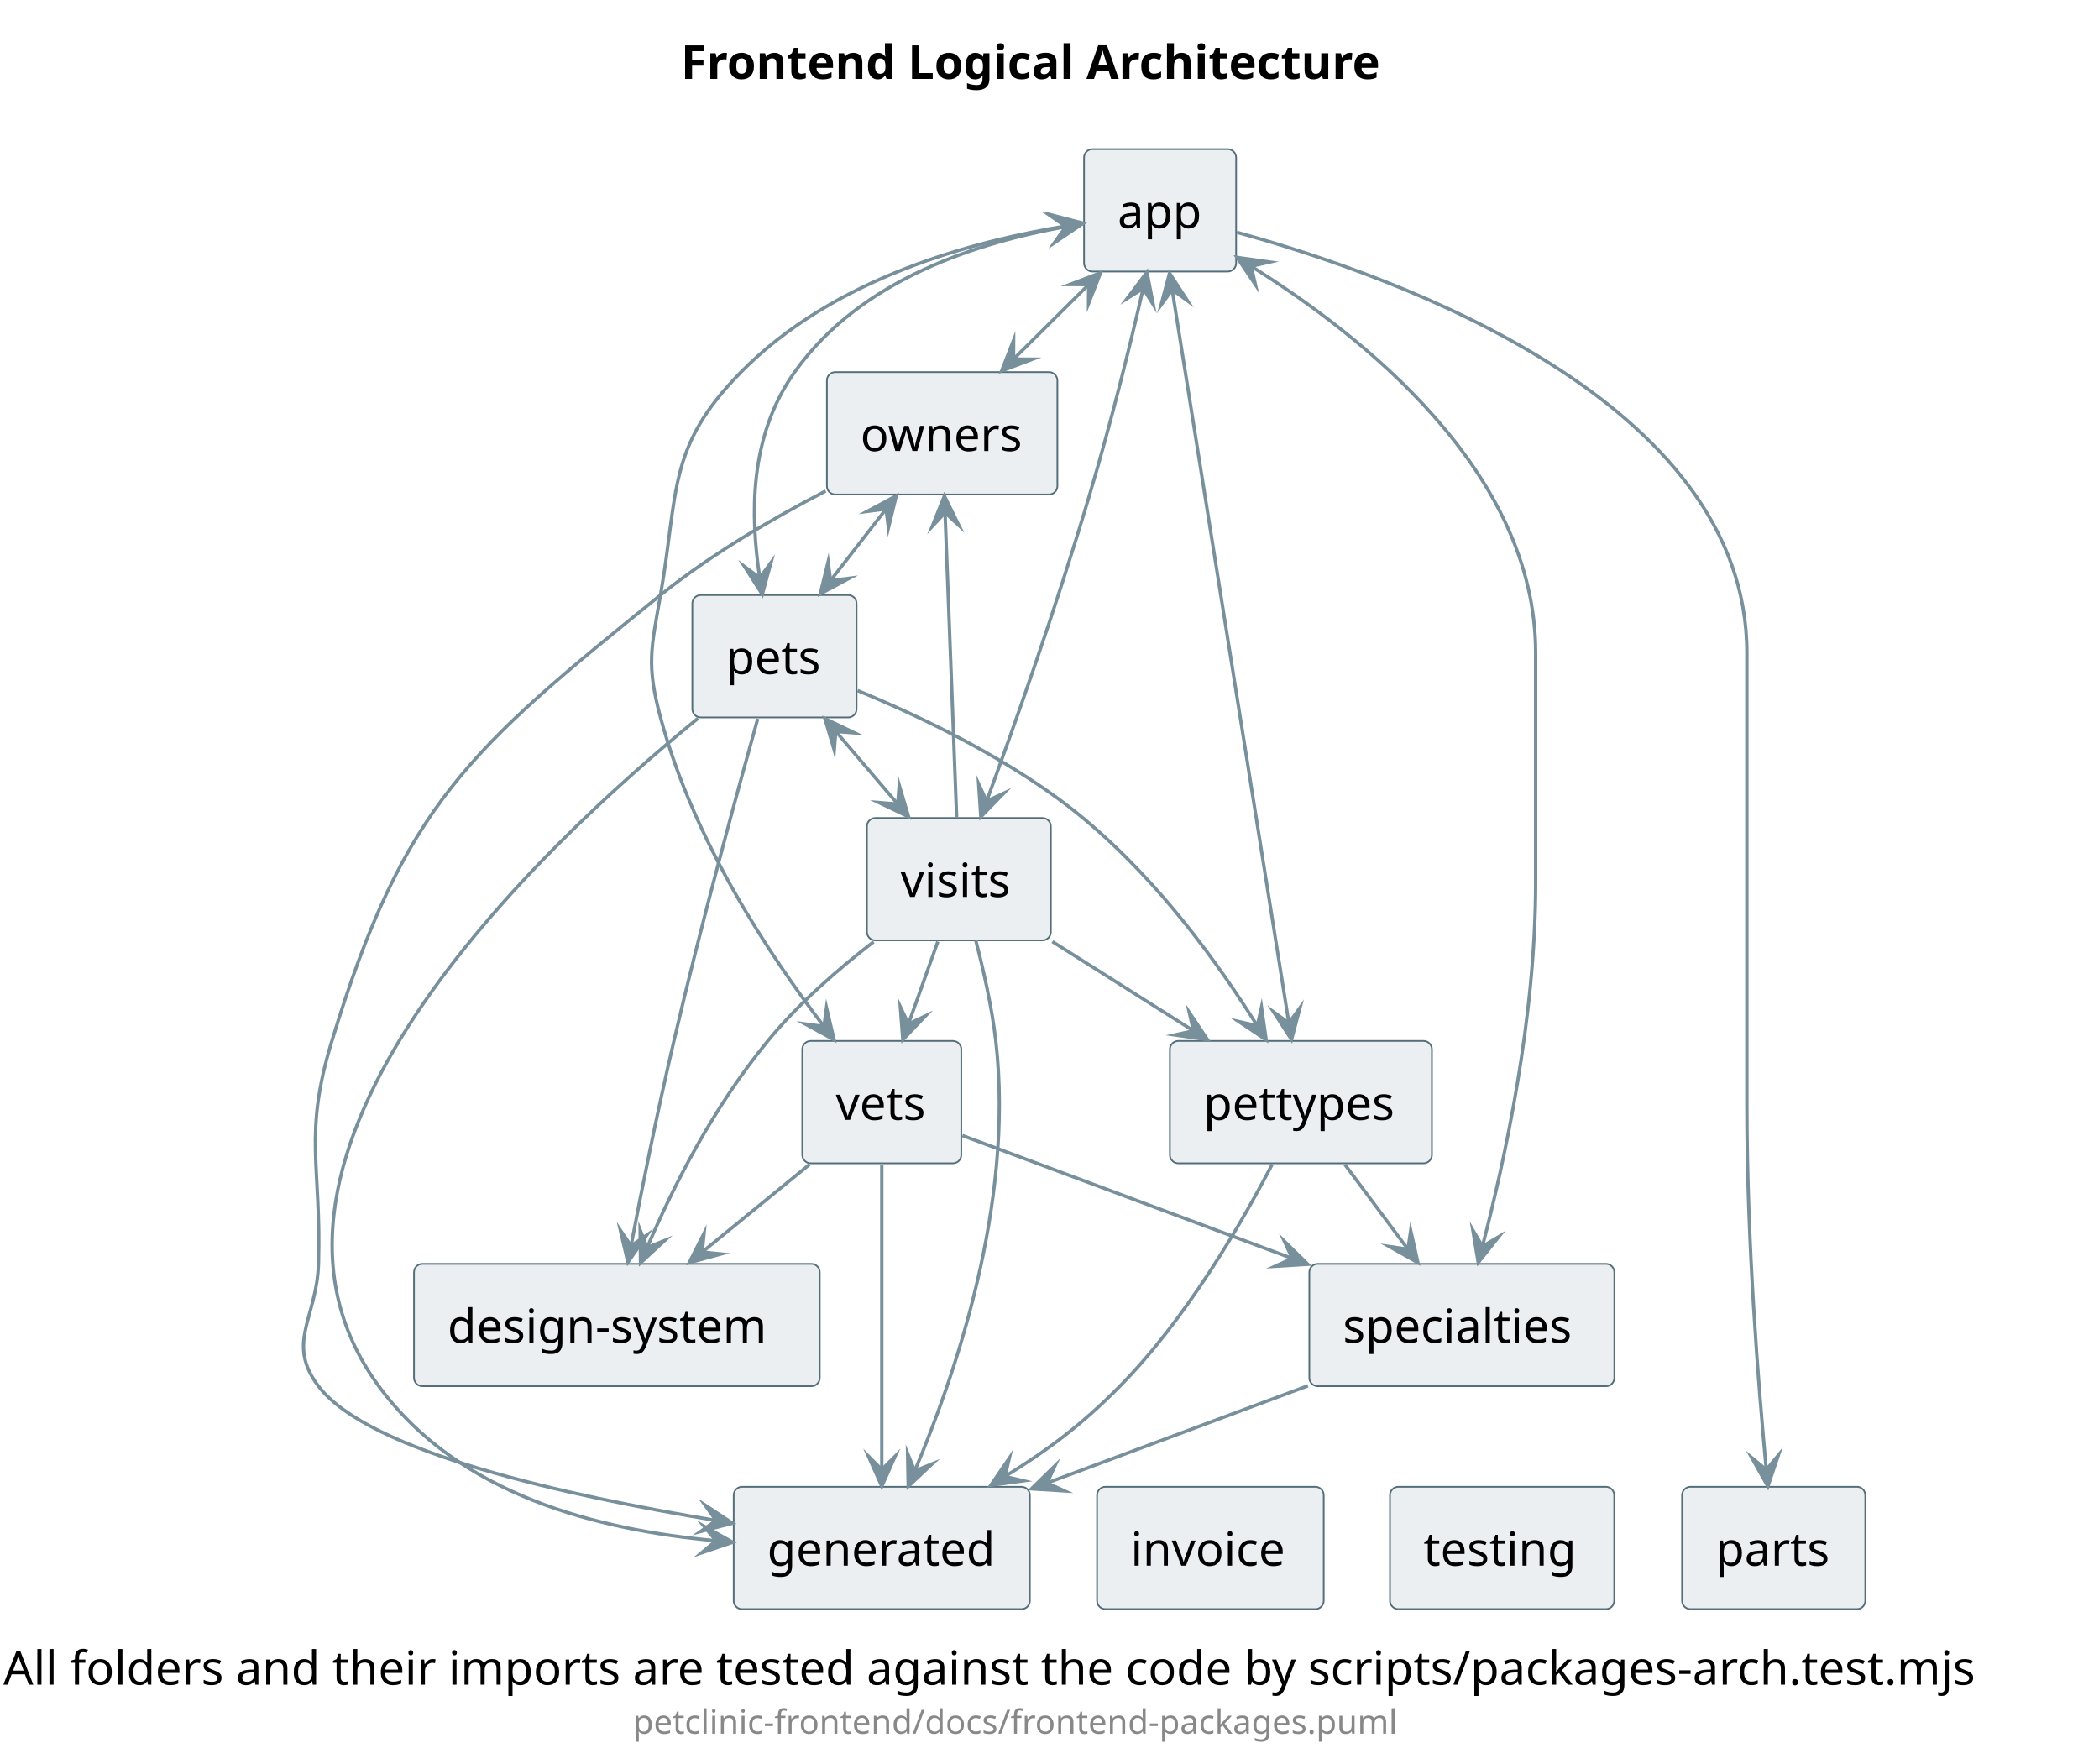
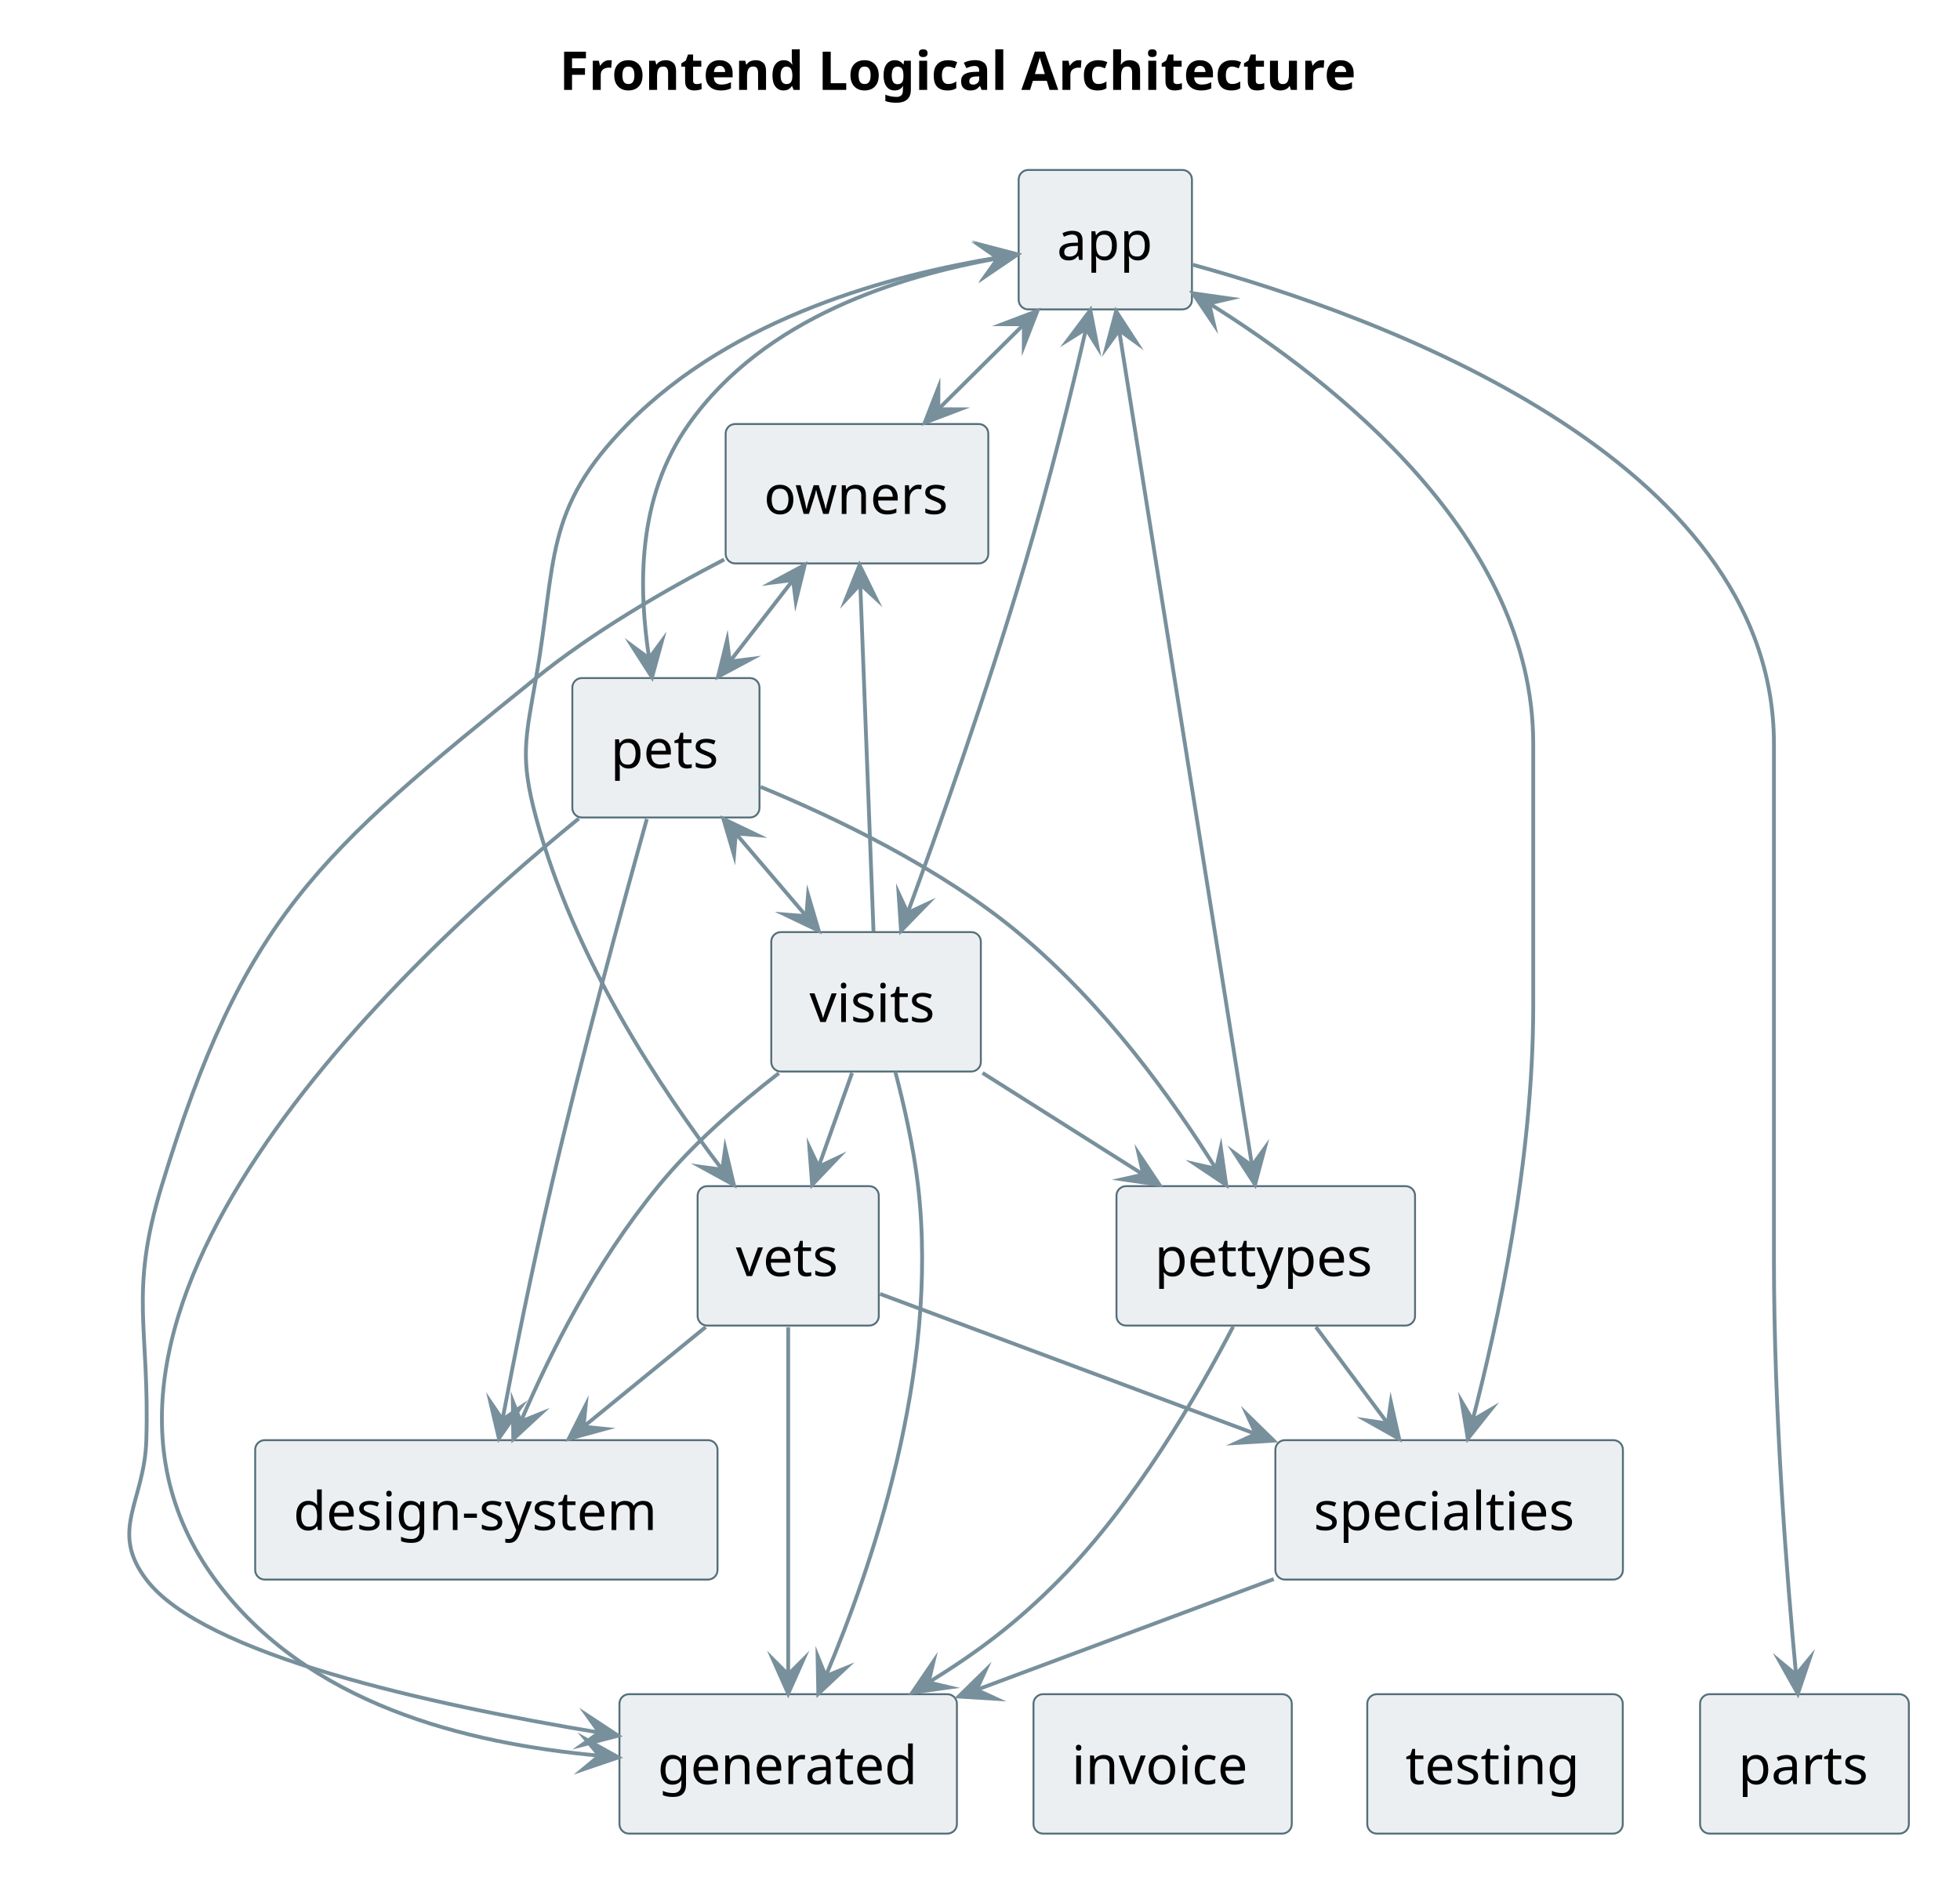
- <svg xmlns="http://www.w3.org/2000/svg" version="1.1" data-diagram-type="DESCRIPTION" style="width:626px;height:526px;background:#FFFFFF;" width="626px" height="526px" viewBox="0 0 626 526" zoomAndPan="magnify" preserveAspectRatio="none" contentStyleType="text/css">
+ <svg xmlns="http://www.w3.org/2000/svg" version="1.1" data-diagram-type="DESCRIPTION" style="width:513px;height:493px;background:#FFFFFF;" width="513px" height="493px" viewBox="0 0 513 493" zoomAndPan="magnify" preserveAspectRatio="none" contentStyleType="text/css">
  <defs />
  <g font-family="sans-serif" lengthAdjust="spacing">
    <g class="title" data-source-line="2">
-       <text x="203.063" y="23.535" fill="#000" font-size="14" textLength="213.855" font-weight="700">Frontend Logical Architecture</text>
+       <text x="146.38" y="23.535" fill="#000" font-size="14" textLength="213.855" font-weight="700">Frontend Logical Architecture</text>
    </g>
-     <g class="entity" data-qualified-name="app" id="ent0001" data-source-line="29">
-       <rect x="323.304" y="44.488" width="45.354" height="36.488" fill="#ECEFF1" style="stroke:#546E7A;stroke-width:0.5;" rx="2.5" ry="2.5" />
-       <text x="333.304" y="68.023" fill="#000" font-size="14" textLength="25.354">app</text>
+     <g class="entity" data-qualified-name="app" id="ent0001" data-source-line="27">
+       <rect x="266.62" y="44.488" width="45.354" height="36.488" fill="#ECEFF1" style="stroke:#546E7A;stroke-width:0.5;" rx="2.5" ry="2.5" />
+       <text x="276.62" y="68.023" fill="#000" font-size="14" textLength="25.354">app</text>
    </g>
-     <g class="entity" data-qualified-name="owners" id="ent0002" data-source-line="30">
-       <rect x="246.614" y="110.978" width="68.74" height="36.488" fill="#ECEFF1" style="stroke:#546E7A;stroke-width:0.5;" rx="2.5" ry="2.5" />
-       <text x="256.614" y="134.513" fill="#000" font-size="14" textLength="48.74">owners</text>
+     <g class="entity" data-qualified-name="owners" id="ent0002" data-source-line="28">
+       <rect x="189.93" y="110.978" width="68.74" height="36.488" fill="#ECEFF1" style="stroke:#546E7A;stroke-width:0.5;" rx="2.5" ry="2.5" />
+       <text x="199.93" y="134.513" fill="#000" font-size="14" textLength="48.74">owners</text>
    </g>
-     <g class="entity" data-qualified-name="vets" id="ent0003" data-source-line="31">
-       <rect x="239.274" y="310.448" width="47.419" height="36.488" fill="#ECEFF1" style="stroke:#546E7A;stroke-width:0.5;" rx="2.5" ry="2.5" />
-       <text x="249.274" y="333.983" fill="#000" font-size="14" textLength="27.419">vets</text>
+     <g class="entity" data-qualified-name="vets" id="ent0003" data-source-line="29">
+       <rect x="182.59" y="310.448" width="47.419" height="36.488" fill="#ECEFF1" style="stroke:#546E7A;stroke-width:0.5;" rx="2.5" ry="2.5" />
+       <text x="192.59" y="333.983" fill="#000" font-size="14" textLength="27.419">vets</text>
    </g>
-     <g class="entity" data-qualified-name="pets" id="ent0004" data-source-line="32">
-       <rect x="206.484" y="177.468" width="48.984" height="36.488" fill="#ECEFF1" style="stroke:#546E7A;stroke-width:0.5;" rx="2.5" ry="2.5" />
-       <text x="216.484" y="201.003" fill="#000" font-size="14" textLength="28.984">pets</text>
+     <g class="entity" data-qualified-name="pets" id="ent0004" data-source-line="30">
+       <rect x="149.8" y="177.468" width="48.984" height="36.488" fill="#ECEFF1" style="stroke:#546E7A;stroke-width:0.5;" rx="2.5" ry="2.5" />
+       <text x="159.8" y="201.003" fill="#000" font-size="14" textLength="28.984">pets</text>
    </g>
-     <g class="entity" data-qualified-name="visits" id="ent0005" data-source-line="33">
-       <rect x="258.554" y="243.958" width="54.85" height="36.488" fill="#ECEFF1" style="stroke:#546E7A;stroke-width:0.5;" rx="2.5" ry="2.5" />
-       <text x="268.554" y="267.493" fill="#000" font-size="14" textLength="34.85">visits</text>
+     <g class="entity" data-qualified-name="visits" id="ent0005" data-source-line="31">
+       <rect x="201.87" y="243.958" width="54.85" height="36.488" fill="#ECEFF1" style="stroke:#546E7A;stroke-width:0.5;" rx="2.5" ry="2.5" />
+       <text x="211.87" y="267.493" fill="#000" font-size="14" textLength="34.85">visits</text>
    </g>
-     <g class="entity" data-qualified-name="pettypes" id="ent0006" data-source-line="34">
-       <rect x="348.904" y="310.448" width="78.146" height="36.488" fill="#ECEFF1" style="stroke:#546E7A;stroke-width:0.5;" rx="2.5" ry="2.5" />
-       <text x="358.904" y="333.983" fill="#000" font-size="14" textLength="58.146">pettypes</text>
+     <g class="entity" data-qualified-name="pettypes" id="ent0006" data-source-line="32">
+       <rect x="292.22" y="310.448" width="78.146" height="36.488" fill="#ECEFF1" style="stroke:#546E7A;stroke-width:0.5;" rx="2.5" ry="2.5" />
+       <text x="302.22" y="333.983" fill="#000" font-size="14" textLength="58.146">pettypes</text>
    </g>
-     <g class="entity" data-qualified-name="specialties" id="ent0007" data-source-line="35">
-       <rect x="390.494" y="376.928" width="90.964" height="36.488" fill="#ECEFF1" style="stroke:#546E7A;stroke-width:0.5;" rx="2.5" ry="2.5" />
-       <text x="400.494" y="400.463" fill="#000" font-size="14" textLength="70.964">specialties</text>
+     <g class="entity" data-qualified-name="specialties" id="ent0007" data-source-line="33">
+       <rect x="333.81" y="376.928" width="90.964" height="36.488" fill="#ECEFF1" style="stroke:#546E7A;stroke-width:0.5;" rx="2.5" ry="2.5" />
+       <text x="343.81" y="400.463" fill="#000" font-size="14" textLength="70.964">specialties</text>
    </g>
-     <g class="entity" data-qualified-name="parts" id="ent0008" data-source-line="36">
-       <rect x="501.654" y="443.418" width="54.645" height="36.488" fill="#ECEFF1" style="stroke:#546E7A;stroke-width:0.5;" rx="2.5" ry="2.5" />
-       <text x="511.654" y="466.953" fill="#000" font-size="14" textLength="34.645">parts</text>
+     <g class="entity" data-qualified-name="parts" id="ent0008" data-source-line="34">
+       <rect x="444.97" y="443.418" width="54.645" height="36.488" fill="#ECEFF1" style="stroke:#546E7A;stroke-width:0.5;" rx="2.5" ry="2.5" />
+       <text x="454.97" y="466.953" fill="#000" font-size="14" textLength="34.645">parts</text>
    </g>
-     <g class="entity" data-qualified-name="invoice" id="ent0009" data-source-line="37">
-       <rect x="327.184" y="443.418" width="67.599" height="36.488" fill="#ECEFF1" style="stroke:#546E7A;stroke-width:0.5;" rx="2.5" ry="2.5" />
-       <text x="337.184" y="466.953" fill="#000" font-size="14" textLength="47.599">invoice</text>
+     <g class="entity" data-qualified-name="invoice" id="ent0009" data-source-line="35">
+       <rect x="270.5" y="443.418" width="67.599" height="36.488" fill="#ECEFF1" style="stroke:#546E7A;stroke-width:0.5;" rx="2.5" ry="2.5" />
+       <text x="280.5" y="466.953" fill="#000" font-size="14" textLength="47.599">invoice</text>
    </g>
-     <g class="entity" data-qualified-name="design-system" id="ent0010" data-source-line="38">
-       <rect x="123.474" y="376.928" width="121.008" height="36.488" fill="#ECEFF1" style="stroke:#546E7A;stroke-width:0.5;" rx="2.5" ry="2.5" />
-       <text x="133.474" y="400.463" fill="#000" font-size="14" textLength="101.008">design-system</text>
+     <g class="entity" data-qualified-name="design-system" id="ent0010" data-source-line="36">
+       <rect x="66.79" y="376.928" width="121.008" height="36.488" fill="#ECEFF1" style="stroke:#546E7A;stroke-width:0.5;" rx="2.5" ry="2.5" />
+       <text x="76.79" y="400.463" fill="#000" font-size="14" textLength="101.008">design-system</text>
    </g>
-     <g class="entity" data-qualified-name="generated" id="ent0011" data-source-line="39">
-       <rect x="218.814" y="443.418" width="88.325" height="36.488" fill="#ECEFF1" style="stroke:#546E7A;stroke-width:0.5;" rx="2.5" ry="2.5" />
-       <text x="228.814" y="466.953" fill="#000" font-size="14" textLength="68.325">generated</text>
+     <g class="entity" data-qualified-name="generated" id="ent0011" data-source-line="37">
+       <rect x="162.13" y="443.418" width="88.325" height="36.488" fill="#ECEFF1" style="stroke:#546E7A;stroke-width:0.5;" rx="2.5" ry="2.5" />
+       <text x="172.13" y="466.953" fill="#000" font-size="14" textLength="68.325">generated</text>
    </g>
-     <g class="entity" data-qualified-name="testing" id="ent0012" data-source-line="40">
-       <rect x="414.544" y="443.418" width="66.874" height="36.488" fill="#ECEFF1" style="stroke:#546E7A;stroke-width:0.5;" rx="2.5" ry="2.5" />
-       <text x="424.544" y="466.953" fill="#000" font-size="14" textLength="46.874">testing</text>
+     <g class="entity" data-qualified-name="testing" id="ent0012" data-source-line="38">
+       <rect x="357.86" y="443.418" width="66.874" height="36.488" fill="#ECEFF1" style="stroke:#546E7A;stroke-width:0.5;" rx="2.5" ry="2.5" />
+       <text x="367.86" y="466.953" fill="#000" font-size="14" textLength="46.874">testing</text>
    </g>
-     <g class="link" data-entity-1="ent0001" data-entity-2="ent0002" id="lnk13" data-source-line="45" data-link-type="dependency">
-       <path d="M324.673,84.878 C315.493,93.978 311.445,98.008 302.275,107.098" style="stroke:#78909C;stroke-width:1;" fill="none" id="app-owners" />
-       <polygon points="328.224,81.358,319.016,84.854,324.673,84.878,324.648,90.535,328.224,81.358" fill="#78909C" style="stroke:#78909C;stroke-width:1;stroke-linejoin:miter;stroke-miterlimit:10;" />
-       <polygon points="298.724,110.618,307.932,107.123,302.275,107.098,302.3,101.441,298.724,110.618" fill="#78909C" style="stroke:#78909C;stroke-width:1;stroke-linejoin:miter;stroke-miterlimit:10;" />
+     <g class="link" data-entity-1="ent0001" data-entity-2="ent0002" id="lnk13" data-source-line="43" data-link-type="dependency">
+       <path d="M267.989,84.878 C258.809,93.978 254.761,98.008 245.591,107.098" style="stroke:#78909C;stroke-width:1;" fill="none" id="app-owners" />
+       <polygon points="271.54,81.358,262.332,84.854,267.989,84.878,267.964,90.535,271.54,81.358" fill="#78909C" style="stroke:#78909C;stroke-width:1;stroke-linejoin:miter;stroke-miterlimit:10;" />
+       <polygon points="242.04,110.618,251.248,107.123,245.591,107.098,245.616,101.441,242.04,110.618" fill="#78909C" style="stroke:#78909C;stroke-width:1;stroke-linejoin:miter;stroke-miterlimit:10;" />
    </g>
-     <g class="link" data-entity-1="ent0001" data-entity-2="ent0004" id="lnk14" data-source-line="46" data-link-type="dependency">
-       <path d="M317.924,67.597 C292.294,72.227 256.904,82.878 236.984,110.978 C223.244,130.358 223.811,154.065 226.591,172.315" style="stroke:#78909C;stroke-width:1;" fill="none" id="app-pets" />
-       <polygon points="322.844,66.708,313.276,64.372,317.924,67.597,314.698,72.245,322.844,66.708" fill="#78909C" style="stroke:#78909C;stroke-width:1;stroke-linejoin:miter;stroke-miterlimit:10;" />
-       <polygon points="227.344,177.258,229.943,167.759,226.591,172.315,222.034,168.963,227.344,177.258" fill="#78909C" style="stroke:#78909C;stroke-width:1;stroke-linejoin:miter;stroke-miterlimit:10;" />
+     <g class="link" data-entity-1="ent0001" data-entity-2="ent0004" id="lnk14" data-source-line="44" data-link-type="dependency">
+       <path d="M261.24,67.597 C235.61,72.227 200.22,82.878 180.3,110.978 C166.56,130.358 167.127,154.065 169.907,172.315" style="stroke:#78909C;stroke-width:1;" fill="none" id="app-pets" />
+       <polygon points="266.16,66.708,256.592,64.372,261.24,67.597,258.014,72.245,266.16,66.708" fill="#78909C" style="stroke:#78909C;stroke-width:1;stroke-linejoin:miter;stroke-miterlimit:10;" />
+       <polygon points="170.66,177.258,173.259,167.759,169.907,172.315,165.35,168.963,170.66,177.258" fill="#78909C" style="stroke:#78909C;stroke-width:1;stroke-linejoin:miter;stroke-miterlimit:10;" />
    </g>
-     <g class="link" data-entity-1="ent0001" data-entity-2="ent0005" id="lnk15" data-source-line="47" data-link-type="dependency">
-       <path d="M340.939,86.04 C337.009,103.06 331.704,124.758 324.984,147.468 C314.784,181.888 302.408,216.705 294.248,238.925" style="stroke:#78909C;stroke-width:1;" fill="none" id="app-visits" />
-       <polygon points="342.064,81.168,336.142,89.038,340.939,86.04,343.937,90.837,342.064,81.168" fill="#78909C" style="stroke:#78909C;stroke-width:1;stroke-linejoin:miter;stroke-miterlimit:10;" />
-       <polygon points="292.524,243.618,299.381,236.549,294.248,238.925,291.872,233.791,292.524,243.618" fill="#78909C" style="stroke:#78909C;stroke-width:1;stroke-linejoin:miter;stroke-miterlimit:10;" />
+     <g class="link" data-entity-1="ent0001" data-entity-2="ent0005" id="lnk15" data-source-line="45" data-link-type="dependency">
+       <path d="M284.255,86.04 C280.325,103.06 275.02,124.758 268.3,147.468 C258.1,181.888 245.724,216.705 237.564,238.925" style="stroke:#78909C;stroke-width:1;" fill="none" id="app-visits" />
+       <polygon points="285.38,81.168,279.458,89.038,284.255,86.04,287.253,90.837,285.38,81.168" fill="#78909C" style="stroke:#78909C;stroke-width:1;stroke-linejoin:miter;stroke-miterlimit:10;" />
+       <polygon points="235.84,243.618,242.697,236.549,237.564,238.925,235.188,233.791,235.84,243.618" fill="#78909C" style="stroke:#78909C;stroke-width:1;stroke-linejoin:miter;stroke-miterlimit:10;" />
    </g>
-     <g class="link" data-entity-1="ent0001" data-entity-2="ent0003" id="lnk16" data-source-line="48" data-link-type="dependency">
-       <path d="M318.06,67.371 C290.31,71.941 248.824,82.718 220.984,110.978 C198.934,133.358 202.394,146.518 196.984,177.468 C194.184,193.438 192.764,198.298 196.984,213.958 C207.004,251.208 229.535,284.86 245.735,306.14" style="stroke:#78909C;stroke-width:1;" fill="none" id="app-vets" />
-       <polygon points="322.994,66.558,313.464,64.074,318.06,67.371,314.764,71.968,322.994,66.558" fill="#78909C" style="stroke:#78909C;stroke-width:1;stroke-linejoin:miter;stroke-miterlimit:10;" />
-       <polygon points="248.764,310.118,246.495,300.534,245.735,306.14,240.13,305.38,248.764,310.118" fill="#78909C" style="stroke:#78909C;stroke-width:1;stroke-linejoin:miter;stroke-miterlimit:10;" />
+     <g class="link" data-entity-1="ent0001" data-entity-2="ent0003" id="lnk16" data-source-line="46" data-link-type="dependency">
+       <path d="M261.376,67.371 C233.626,71.941 192.14,82.718 164.3,110.978 C142.25,133.358 145.71,146.518 140.3,177.468 C137.5,193.438 136.08,198.298 140.3,213.958 C150.32,251.208 172.851,284.86 189.051,306.14" style="stroke:#78909C;stroke-width:1;" fill="none" id="app-vets" />
+       <polygon points="266.31,66.558,256.78,64.074,261.376,67.371,258.08,71.968,266.31,66.558" fill="#78909C" style="stroke:#78909C;stroke-width:1;stroke-linejoin:miter;stroke-miterlimit:10;" />
+       <polygon points="192.08,310.118,189.811,300.534,189.051,306.14,183.446,305.38,192.08,310.118" fill="#78909C" style="stroke:#78909C;stroke-width:1;stroke-linejoin:miter;stroke-miterlimit:10;" />
    </g>
-     <g class="link" data-entity-1="ent0001" data-entity-2="ent0006" id="lnk17" data-source-line="49" data-link-type="dependency">
-       <path d="M349.589,86.396 C357.239,134.486 376.748,257.1 384.388,305.1" style="stroke:#78909C;stroke-width:1;" fill="none" id="app-pettypes" />
-       <polygon points="348.804,81.458,346.268,90.975,349.589,86.396,354.168,89.718,348.804,81.458" fill="#78909C" style="stroke:#78909C;stroke-width:1;stroke-linejoin:miter;stroke-miterlimit:10;" />
-       <polygon points="385.174,310.038,387.71,300.521,384.388,305.1,379.809,301.779,385.174,310.038" fill="#78909C" style="stroke:#78909C;stroke-width:1;stroke-linejoin:miter;stroke-miterlimit:10;" />
+     <g class="link" data-entity-1="ent0001" data-entity-2="ent0006" id="lnk17" data-source-line="47" data-link-type="dependency">
+       <path d="M292.906,86.396 C300.556,134.486 320.064,257.1 327.704,305.1" style="stroke:#78909C;stroke-width:1;" fill="none" id="app-pettypes" />
+       <polygon points="292.12,81.458,289.584,90.975,292.906,86.396,297.484,89.718,292.12,81.458" fill="#78909C" style="stroke:#78909C;stroke-width:1;stroke-linejoin:miter;stroke-miterlimit:10;" />
+       <polygon points="328.49,310.038,331.026,300.521,327.704,305.1,323.125,301.779,328.49,310.038" fill="#78909C" style="stroke:#78909C;stroke-width:1;stroke-linejoin:miter;stroke-miterlimit:10;" />
    </g>
-     <g class="link" data-entity-1="ent0001" data-entity-2="ent0007" id="lnk18" data-source-line="50" data-link-type="dependency">
-       <path d="M373.152,79.411 C405.922,99.921 457.984,140.408 457.984,194.708 C457.984,194.708 457.984,194.708 457.984,263.198 C457.984,304.238 448.598,346.688 442.118,371.698" style="stroke:#78909C;stroke-width:1;" fill="none" id="app-specialties" />
-       <polygon points="368.914,76.758,374.421,84.924,373.152,79.411,378.665,78.142,368.914,76.758" fill="#78909C" style="stroke:#78909C;stroke-width:1;stroke-linejoin:miter;stroke-miterlimit:10;" />
-       <polygon points="440.864,376.538,446.993,368.829,442.118,371.698,439.249,366.823,440.864,376.538" fill="#78909C" style="stroke:#78909C;stroke-width:1;stroke-linejoin:miter;stroke-miterlimit:10;" />
+     <g class="link" data-entity-1="ent0001" data-entity-2="ent0007" id="lnk18" data-source-line="48" data-link-type="dependency">
+       <path d="M316.468,79.411 C349.238,99.921 401.3,140.408 401.3,194.708 C401.3,194.708 401.3,194.708 401.3,263.198 C401.3,304.238 391.914,346.688 385.434,371.698" style="stroke:#78909C;stroke-width:1;" fill="none" id="app-specialties" />
+       <polygon points="312.23,76.758,317.737,84.924,316.468,79.411,321.981,78.142,312.23,76.758" fill="#78909C" style="stroke:#78909C;stroke-width:1;stroke-linejoin:miter;stroke-miterlimit:10;" />
+       <polygon points="384.18,376.538,390.309,368.829,385.434,371.698,382.565,366.823,384.18,376.538" fill="#78909C" style="stroke:#78909C;stroke-width:1;stroke-linejoin:miter;stroke-miterlimit:10;" />
    </g>
-     <g class="link" data-entity-1="ent0001" data-entity-2="ent0008" id="lnk19" data-source-line="51" data-link-type="dependency">
-       <path d="M368.864,69.288 C416.294,82.308 520.984,119.568 520.984,194.708 C520.984,194.708 520.984,194.708 520.984,329.688 C520.984,370.468 524.427,413.28 526.777,438.33" style="stroke:#78909C;stroke-width:1;" fill="none" id="app-to-parts" />
-       <polygon points="527.244,443.308,530.386,433.974,526.777,438.33,522.421,434.721,527.244,443.308" fill="#78909C" style="stroke:#78909C;stroke-width:1;stroke-linejoin:miter;stroke-miterlimit:10;" />
+     <g class="link" data-entity-1="ent0001" data-entity-2="ent0008" id="lnk19" data-source-line="49" data-link-type="dependency">
+       <path d="M312.18,69.288 C359.61,82.308 464.3,119.568 464.3,194.708 C464.3,194.708 464.3,194.708 464.3,329.688 C464.3,370.468 467.743,413.28 470.093,438.33" style="stroke:#78909C;stroke-width:1;" fill="none" id="app-to-parts" />
+       <polygon points="470.56,443.308,473.702,433.974,470.093,438.33,465.737,434.721,470.56,443.308" fill="#78909C" style="stroke:#78909C;stroke-width:1;stroke-linejoin:miter;stroke-miterlimit:10;" />
    </g>
-     <g class="link" data-entity-1="ent0002" data-entity-2="ent0004" id="lnk20" data-source-line="53" data-link-type="dependency">
-       <path d="M264.252,151.801 C257.202,160.901 254.751,164.069 247.691,173.159" style="stroke:#78909C;stroke-width:1;" fill="none" id="owners-pets" />
-       <polygon points="267.314,147.848,258.64,152.513,264.252,151.801,264.964,157.413,267.314,147.848" fill="#78909C" style="stroke:#78909C;stroke-width:1;stroke-linejoin:miter;stroke-miterlimit:10;" />
-       <polygon points="244.624,177.108,253.304,172.454,247.691,173.159,246.985,167.547,244.624,177.108" fill="#78909C" style="stroke:#78909C;stroke-width:1;stroke-linejoin:miter;stroke-miterlimit:10;" />
+     <g class="link" data-entity-1="ent0002" data-entity-2="ent0004" id="lnk20" data-source-line="51" data-link-type="dependency">
+       <path d="M207.568,151.801 C200.518,160.901 198.067,164.069 191.007,173.159" style="stroke:#78909C;stroke-width:1;" fill="none" id="owners-pets" />
+       <polygon points="210.63,147.848,201.956,152.513,207.568,151.801,208.28,157.413,210.63,147.848" fill="#78909C" style="stroke:#78909C;stroke-width:1;stroke-linejoin:miter;stroke-miterlimit:10;" />
+       <polygon points="187.94,177.108,196.62,172.454,191.007,173.159,190.301,167.547,187.94,177.108" fill="#78909C" style="stroke:#78909C;stroke-width:1;stroke-linejoin:miter;stroke-miterlimit:10;" />
    </g>
-     <g class="link" data-entity-1="ent0004" data-entity-2="ent0005" id="lnk21" data-source-line="54" data-link-type="dependency">
-       <path d="M249.258,218.133 C257.018,227.233 259.97,230.694 267.73,239.794" style="stroke:#78909C;stroke-width:1;" fill="none" id="pets-visits" />
-       <polygon points="246.014,214.328,248.81,223.772,249.258,218.133,254.897,218.581,246.014,214.328" fill="#78909C" style="stroke:#78909C;stroke-width:1;stroke-linejoin:miter;stroke-miterlimit:10;" />
-       <polygon points="270.974,243.598,268.178,234.155,267.73,239.794,262.091,239.346,270.974,243.598" fill="#78909C" style="stroke:#78909C;stroke-width:1;stroke-linejoin:miter;stroke-miterlimit:10;" />
+     <g class="link" data-entity-1="ent0004" data-entity-2="ent0005" id="lnk21" data-source-line="52" data-link-type="dependency">
+       <path d="M192.574,218.133 C200.334,227.233 203.286,230.694 211.046,239.794" style="stroke:#78909C;stroke-width:1;" fill="none" id="pets-visits" />
+       <polygon points="189.33,214.328,192.126,223.772,192.574,218.133,198.213,218.581,189.33,214.328" fill="#78909C" style="stroke:#78909C;stroke-width:1;stroke-linejoin:miter;stroke-miterlimit:10;" />
+       <polygon points="214.29,243.598,211.494,234.155,211.046,239.794,205.407,239.346,214.29,243.598" fill="#78909C" style="stroke:#78909C;stroke-width:1;stroke-linejoin:miter;stroke-miterlimit:10;" />
    </g>
-     <g class="link" data-entity-1="ent0005" data-entity-2="ent0002" id="lnk22" data-source-line="55" data-link-type="dependency">
-       <path d="M285.314,243.818 C284.364,218.828 282.805,178.025 281.845,152.885" style="stroke:#78909C;stroke-width:1;" fill="none" id="visits-to-owners" />
-       <polygon points="281.654,147.888,278,157.034,281.845,152.885,285.994,156.729,281.654,147.888" fill="#78909C" style="stroke:#78909C;stroke-width:1;stroke-linejoin:miter;stroke-miterlimit:10;" />
+     <g class="link" data-entity-1="ent0005" data-entity-2="ent0002" id="lnk22" data-source-line="53" data-link-type="dependency">
+       <path d="M228.63,243.818 C227.68,218.828 226.121,178.025 225.161,152.885" style="stroke:#78909C;stroke-width:1;" fill="none" id="visits-to-owners" />
+       <polygon points="224.97,147.888,221.316,157.034,225.161,152.885,229.311,156.729,224.97,147.888" fill="#78909C" style="stroke:#78909C;stroke-width:1;stroke-linejoin:miter;stroke-miterlimit:10;" />
    </g>
-     <g class="link" data-entity-1="ent0004" data-entity-2="ent0006" id="lnk23" data-source-line="56" data-link-type="dependency">
-       <path d="M255.764,205.948 C275.344,214.028 302.664,227.098 322.984,243.958 C346.064,263.108 363.443,287.585 374.963,305.915" style="stroke:#78909C;stroke-width:1;" fill="none" id="pets-to-pettypes" />
-       <polygon points="377.624,310.148,376.222,300.4,374.963,305.915,369.448,304.657,377.624,310.148" fill="#78909C" style="stroke:#78909C;stroke-width:1;stroke-linejoin:miter;stroke-miterlimit:10;" />
+     <g class="link" data-entity-1="ent0004" data-entity-2="ent0006" id="lnk23" data-source-line="54" data-link-type="dependency">
+       <path d="M199.08,205.948 C218.66,214.028 245.98,227.098 266.3,243.958 C289.38,263.108 306.759,287.585 318.279,305.915" style="stroke:#78909C;stroke-width:1;" fill="none" id="pets-to-pettypes" />
+       <polygon points="320.94,310.148,319.538,300.4,318.279,305.915,312.764,304.657,320.94,310.148" fill="#78909C" style="stroke:#78909C;stroke-width:1;stroke-linejoin:miter;stroke-miterlimit:10;" />
    </g>
-     <g class="link" data-entity-1="ent0005" data-entity-2="ent0006" id="lnk24" data-source-line="57" data-link-type="dependency">
-       <path d="M313.854,280.818 C328.244,289.918 341.528,298.316 355.918,307.416" style="stroke:#78909C;stroke-width:1;" fill="none" id="visits-to-pettypes" />
-       <polygon points="360.144,310.088,354.675,301.897,355.918,307.416,350.399,308.659,360.144,310.088" fill="#78909C" style="stroke:#78909C;stroke-width:1;stroke-linejoin:miter;stroke-miterlimit:10;" />
+     <g class="link" data-entity-1="ent0005" data-entity-2="ent0006" id="lnk24" data-source-line="55" data-link-type="dependency">
+       <path d="M257.17,280.818 C271.56,289.918 284.844,298.316 299.234,307.416" style="stroke:#78909C;stroke-width:1;" fill="none" id="visits-to-pettypes" />
+       <polygon points="303.46,310.088,297.991,301.897,299.234,307.416,293.715,308.659,303.46,310.088" fill="#78909C" style="stroke:#78909C;stroke-width:1;stroke-linejoin:miter;stroke-miterlimit:10;" />
    </g>
-     <g class="link" data-entity-1="ent0005" data-entity-2="ent0003" id="lnk25" data-source-line="58" data-link-type="dependency">
-       <path d="M279.694,280.818 C276.454,289.918 274.186,296.28 270.936,305.38" style="stroke:#78909C;stroke-width:1;" fill="none" id="visits-to-vets" />
-       <polygon points="269.254,310.088,276.048,302.958,270.936,305.38,268.514,300.267,269.254,310.088" fill="#78909C" style="stroke:#78909C;stroke-width:1;stroke-linejoin:miter;stroke-miterlimit:10;" />
+     <g class="link" data-entity-1="ent0005" data-entity-2="ent0003" id="lnk25" data-source-line="56" data-link-type="dependency">
+       <path d="M223.01,280.818 C219.77,289.918 217.502,296.28 214.252,305.38" style="stroke:#78909C;stroke-width:1;" fill="none" id="visits-to-vets" />
+       <polygon points="212.57,310.088,219.364,302.958,214.252,305.38,211.83,300.267,212.57,310.088" fill="#78909C" style="stroke:#78909C;stroke-width:1;stroke-linejoin:miter;stroke-miterlimit:10;" />
    </g>
-     <g class="link" data-entity-1="ent0006" data-entity-2="ent0007" id="lnk26" data-source-line="59" data-link-type="dependency">
-       <path d="M401.094,347.308 C407.874,356.408 413.129,363.467 419.899,372.567" style="stroke:#78909C;stroke-width:1;" fill="none" id="pettypes-to-specialties" />
-       <polygon points="422.884,376.578,420.721,366.97,419.899,372.567,414.303,371.745,422.884,376.578" fill="#78909C" style="stroke:#78909C;stroke-width:1;stroke-linejoin:miter;stroke-miterlimit:10;" />
+     <g class="link" data-entity-1="ent0006" data-entity-2="ent0007" id="lnk26" data-source-line="57" data-link-type="dependency">
+       <path d="M344.41,347.308 C351.19,356.408 356.446,363.467 363.216,372.567" style="stroke:#78909C;stroke-width:1;" fill="none" id="pettypes-to-specialties" />
+       <polygon points="366.2,376.578,364.037,366.97,363.216,372.567,357.619,371.745,366.2,376.578" fill="#78909C" style="stroke:#78909C;stroke-width:1;stroke-linejoin:miter;stroke-miterlimit:10;" />
    </g>
-     <g class="link" data-entity-1="ent0003" data-entity-2="ent0007" id="lnk27" data-source-line="60" data-link-type="dependency">
-       <path d="M287.034,338.658 C313.584,348.548 352.269,362.972 385.379,375.312" style="stroke:#78909C;stroke-width:1;" fill="none" id="vets-to-specialties" />
-       <polygon points="390.064,377.058,383.028,370.167,385.379,375.312,380.234,377.663,390.064,377.058" fill="#78909C" style="stroke:#78909C;stroke-width:1;stroke-linejoin:miter;stroke-miterlimit:10;" />
+     <g class="link" data-entity-1="ent0003" data-entity-2="ent0007" id="lnk27" data-source-line="58" data-link-type="dependency">
+       <path d="M230.35,338.658 C256.9,348.548 295.585,362.972 328.695,375.312" style="stroke:#78909C;stroke-width:1;" fill="none" id="vets-to-specialties" />
+       <polygon points="333.38,377.058,326.344,370.167,328.695,375.312,323.55,377.663,333.38,377.058" fill="#78909C" style="stroke:#78909C;stroke-width:1;stroke-linejoin:miter;stroke-miterlimit:10;" />
    </g>
-     <g class="link" data-entity-1="ent0004" data-entity-2="ent0010" id="lnk28" data-source-line="62" data-link-type="dependency">
-       <path d="M225.984,214.358 C219.754,236.658 208.954,276.238 200.984,310.448 C195.694,333.128 191.428,354.566 188.198,371.556" style="stroke:#78909C;stroke-width:1;" fill="none" id="pets-to-design-system" />
-       <polygon points="187.264,376.468,192.874,368.374,188.198,371.556,185.015,366.88,187.264,376.468" fill="#78909C" style="stroke:#78909C;stroke-width:1;stroke-linejoin:miter;stroke-miterlimit:10;" />
+     <g class="link" data-entity-1="ent0004" data-entity-2="ent0010" id="lnk28" data-source-line="60" data-link-type="dependency">
+       <path d="M169.3,214.358 C163.07,236.658 152.27,276.238 144.3,310.448 C139.01,333.128 134.744,354.566 131.514,371.556" style="stroke:#78909C;stroke-width:1;" fill="none" id="pets-to-design-system" />
+       <polygon points="130.58,376.468,136.191,368.374,131.514,371.556,128.331,366.88,130.58,376.468" fill="#78909C" style="stroke:#78909C;stroke-width:1;stroke-linejoin:miter;stroke-miterlimit:10;" />
    </g>
-     <g class="link" data-entity-1="ent0003" data-entity-2="ent0010" id="lnk29" data-source-line="63" data-link-type="dependency">
-       <path d="M241.394,347.308 C230.244,356.408 220.556,364.315 209.416,373.415" style="stroke:#78909C;stroke-width:1;" fill="none" id="vets-to-design-system" />
-       <polygon points="205.544,376.578,215.045,373.982,209.416,373.415,209.983,367.787,205.544,376.578" fill="#78909C" style="stroke:#78909C;stroke-width:1;stroke-linejoin:miter;stroke-miterlimit:10;" />
+     <g class="link" data-entity-1="ent0003" data-entity-2="ent0010" id="lnk29" data-source-line="61" data-link-type="dependency">
+       <path d="M184.71,347.308 C173.56,356.408 163.872,364.315 152.732,373.415" style="stroke:#78909C;stroke-width:1;" fill="none" id="vets-to-design-system" />
+       <polygon points="148.86,376.578,158.361,373.982,152.732,373.415,153.3,367.787,148.86,376.578" fill="#78909C" style="stroke:#78909C;stroke-width:1;stroke-linejoin:miter;stroke-miterlimit:10;" />
    </g>
-     <g class="link" data-entity-1="ent0005" data-entity-2="ent0010" id="lnk30" data-source-line="64" data-link-type="dependency">
-       <path d="M260.534,280.878 C249.934,289.058 238.014,299.398 228.984,310.448 C212.154,331.008 200.671,354.226 193.001,372.046" style="stroke:#78909C;stroke-width:1;" fill="none" id="visits-to-design-system" />
-       <polygon points="191.024,376.638,198.256,369.953,193.001,372.046,190.908,366.79,191.024,376.638" fill="#78909C" style="stroke:#78909C;stroke-width:1;stroke-linejoin:miter;stroke-miterlimit:10;" />
+     <g class="link" data-entity-1="ent0005" data-entity-2="ent0010" id="lnk30" data-source-line="62" data-link-type="dependency">
+       <path d="M203.85,280.878 C193.25,289.058 181.33,299.398 172.3,310.448 C155.47,331.008 143.987,354.226 136.317,372.046" style="stroke:#78909C;stroke-width:1;" fill="none" id="visits-to-design-system" />
+       <polygon points="134.34,376.638,141.572,369.953,136.317,372.046,134.224,366.79,134.34,376.638" fill="#78909C" style="stroke:#78909C;stroke-width:1;stroke-linejoin:miter;stroke-miterlimit:10;" />
    </g>
-     <g class="link" data-entity-1="ent0002" data-entity-2="ent0011" id="lnk31" data-source-line="66" data-link-type="dependency">
-       <path d="M246.234,146.438 C230.434,154.628 211.954,165.388 196.984,177.468 C139.834,223.558 120.344,240.208 98.984,310.448 C90.364,338.768 95.874,347.338 94.984,376.928 C94.494,393.138 85.184,400.498 94.984,413.418 C109.894,433.098 168.992,446.059 213.542,453.459" style="stroke:#78909C;stroke-width:1;" fill="none" id="owners-to-generated" />
-       <polygon points="218.474,454.278,210.251,448.858,213.542,453.459,208.94,456.749,218.474,454.278" fill="#78909C" style="stroke:#78909C;stroke-width:1;stroke-linejoin:miter;stroke-miterlimit:10;" />
+     <g class="link" data-entity-1="ent0002" data-entity-2="ent0011" id="lnk31" data-source-line="64" data-link-type="dependency">
+       <path d="M189.55,146.438 C173.75,154.628 155.27,165.388 140.3,177.468 C83.15,223.558 63.66,240.208 42.3,310.448 C33.68,338.768 39.19,347.338 38.3,376.928 C37.81,393.138 28.5,400.498 38.3,413.418 C53.21,433.098 112.308,446.059 156.858,453.459" style="stroke:#78909C;stroke-width:1;" fill="none" id="owners-to-generated" />
+       <polygon points="161.79,454.278,153.567,448.858,156.858,453.459,152.256,456.749,161.79,454.278" fill="#78909C" style="stroke:#78909C;stroke-width:1;stroke-linejoin:miter;stroke-miterlimit:10;" />
    </g>
-     <g class="link" data-entity-1="ent0004" data-entity-2="ent0011" id="lnk32" data-source-line="67" data-link-type="dependency">
-       <path d="M208.184,214.218 C161.334,252.328 62.684,344.848 112.984,413.418 C136.964,446.118 178.615,456.325 213.555,459.505" style="stroke:#78909C;stroke-width:1;" fill="none" id="pets-to-generated" />
-       <polygon points="218.534,459.958,209.934,455.159,213.555,459.505,209.208,463.126,218.534,459.958" fill="#78909C" style="stroke:#78909C;stroke-width:1;stroke-linejoin:miter;stroke-miterlimit:10;" />
+     <g class="link" data-entity-1="ent0004" data-entity-2="ent0011" id="lnk32" data-source-line="65" data-link-type="dependency">
+       <path d="M151.5,214.218 C104.65,252.328 6,344.848 56.3,413.418 C80.28,446.118 121.931,456.325 156.871,459.505" style="stroke:#78909C;stroke-width:1;" fill="none" id="pets-to-generated" />
+       <polygon points="161.85,459.958,153.25,455.159,156.871,459.505,152.524,463.126,161.85,459.958" fill="#78909C" style="stroke:#78909C;stroke-width:1;stroke-linejoin:miter;stroke-miterlimit:10;" />
    </g>
-     <g class="link" data-entity-1="ent0005" data-entity-2="ent0011" id="lnk33" data-source-line="68" data-link-type="dependency">
-       <path d="M291.024,280.528 C293.334,289.398 295.824,300.408 296.984,310.448 C302.594,359.318 284.517,410.931 272.807,438.691" style="stroke:#78909C;stroke-width:1;" fill="none" id="visits-to-generated" />
-       <polygon points="270.864,443.298,278.047,436.561,272.807,438.691,270.676,433.451,270.864,443.298" fill="#78909C" style="stroke:#78909C;stroke-width:1;stroke-linejoin:miter;stroke-miterlimit:10;" />
+     <g class="link" data-entity-1="ent0005" data-entity-2="ent0011" id="lnk33" data-source-line="66" data-link-type="dependency">
+       <path d="M234.34,280.528 C236.65,289.398 239.14,300.408 240.3,310.448 C245.91,359.318 227.833,410.931 216.123,438.691" style="stroke:#78909C;stroke-width:1;" fill="none" id="visits-to-generated" />
+       <polygon points="214.18,443.298,221.364,436.561,216.123,438.691,213.992,433.451,214.18,443.298" fill="#78909C" style="stroke:#78909C;stroke-width:1;stroke-linejoin:miter;stroke-miterlimit:10;" />
    </g>
-     <g class="link" data-entity-1="ent0006" data-entity-2="ent0011" id="lnk34" data-source-line="69" data-link-type="dependency">
-       <path d="M379.444,347.188 C370.054,365.238 353.654,393.468 333.984,413.418 C322.754,424.808 312.617,432.369 299.727,440.339" style="stroke:#78909C;stroke-width:1;" fill="none" id="pettypes-to-generated" />
-       <polygon points="295.474,442.968,305.232,441.637,299.727,440.339,301.025,434.833,295.474,442.968" fill="#78909C" style="stroke:#78909C;stroke-width:1;stroke-linejoin:miter;stroke-miterlimit:10;" />
+     <g class="link" data-entity-1="ent0006" data-entity-2="ent0011" id="lnk34" data-source-line="67" data-link-type="dependency">
+       <path d="M322.76,347.188 C313.37,365.238 296.97,393.468 277.3,413.418 C266.07,424.808 255.933,432.369 243.043,440.339" style="stroke:#78909C;stroke-width:1;" fill="none" id="pettypes-to-generated" />
+       <polygon points="238.79,442.968,248.549,441.637,243.043,440.339,244.341,434.833,238.79,442.968" fill="#78909C" style="stroke:#78909C;stroke-width:1;stroke-linejoin:miter;stroke-miterlimit:10;" />
    </g>
-     <g class="link" data-entity-1="ent0007" data-entity-2="ent0011" id="lnk35" data-source-line="70" data-link-type="dependency">
-       <path d="M390.074,413.288 C364.544,422.808 337.609,432.842 312.289,442.282" style="stroke:#78909C;stroke-width:1;" fill="none" id="specialties-to-generated" />
-       <polygon points="307.604,444.028,317.434,444.632,312.289,442.282,314.64,437.136,307.604,444.028" fill="#78909C" style="stroke:#78909C;stroke-width:1;stroke-linejoin:miter;stroke-miterlimit:10;" />
+     <g class="link" data-entity-1="ent0007" data-entity-2="ent0011" id="lnk35" data-source-line="68" data-link-type="dependency">
+       <path d="M333.39,413.288 C307.86,422.808 280.925,432.842 255.605,442.282" style="stroke:#78909C;stroke-width:1;" fill="none" id="specialties-to-generated" />
+       <polygon points="250.92,444.028,260.75,444.632,255.605,442.282,257.956,437.136,250.92,444.028" fill="#78909C" style="stroke:#78909C;stroke-width:1;stroke-linejoin:miter;stroke-miterlimit:10;" />
    </g>
-     <g class="link" data-entity-1="ent0003" data-entity-2="ent0011" id="lnk36" data-source-line="71" data-link-type="dependency">
-       <path d="M262.984,347.348 C262.984,372.488 262.984,413.298 262.984,438.278" style="stroke:#78909C;stroke-width:1;" fill="none" id="vets-to-generated" />
-       <polygon points="262.984,443.278,266.984,434.278,262.984,438.278,258.984,434.278,262.984,443.278" fill="#78909C" style="stroke:#78909C;stroke-width:1;stroke-linejoin:miter;stroke-miterlimit:10;" />
-     </g>
-     <g class="caption" data-source-line="3">
-       <text x="1" y="502.442" fill="#000" font-size="14" textLength="617.982">All folders and their imports are tested against the code by scripts/packages-arch.test.mjs</text>
-     </g>
-     <g class="footer" data-source-line="4">
-       <text x="188.79" y="517.063" fill="#888" font-size="10" textLength="242.402">petclinic-frontend/docs/frontend-packages.puml</text>
+     <g class="link" data-entity-1="ent0003" data-entity-2="ent0011" id="lnk36" data-source-line="69" data-link-type="dependency">
+       <path d="M206.3,347.348 C206.3,372.488 206.3,413.298 206.3,438.278" style="stroke:#78909C;stroke-width:1;" fill="none" id="vets-to-generated" />
+       <polygon points="206.3,443.278,210.3,434.278,206.3,438.278,202.3,434.278,206.3,443.278" fill="#78909C" style="stroke:#78909C;stroke-width:1;stroke-linejoin:miter;stroke-miterlimit:10;" />
    </g>
  </g>
</svg>
